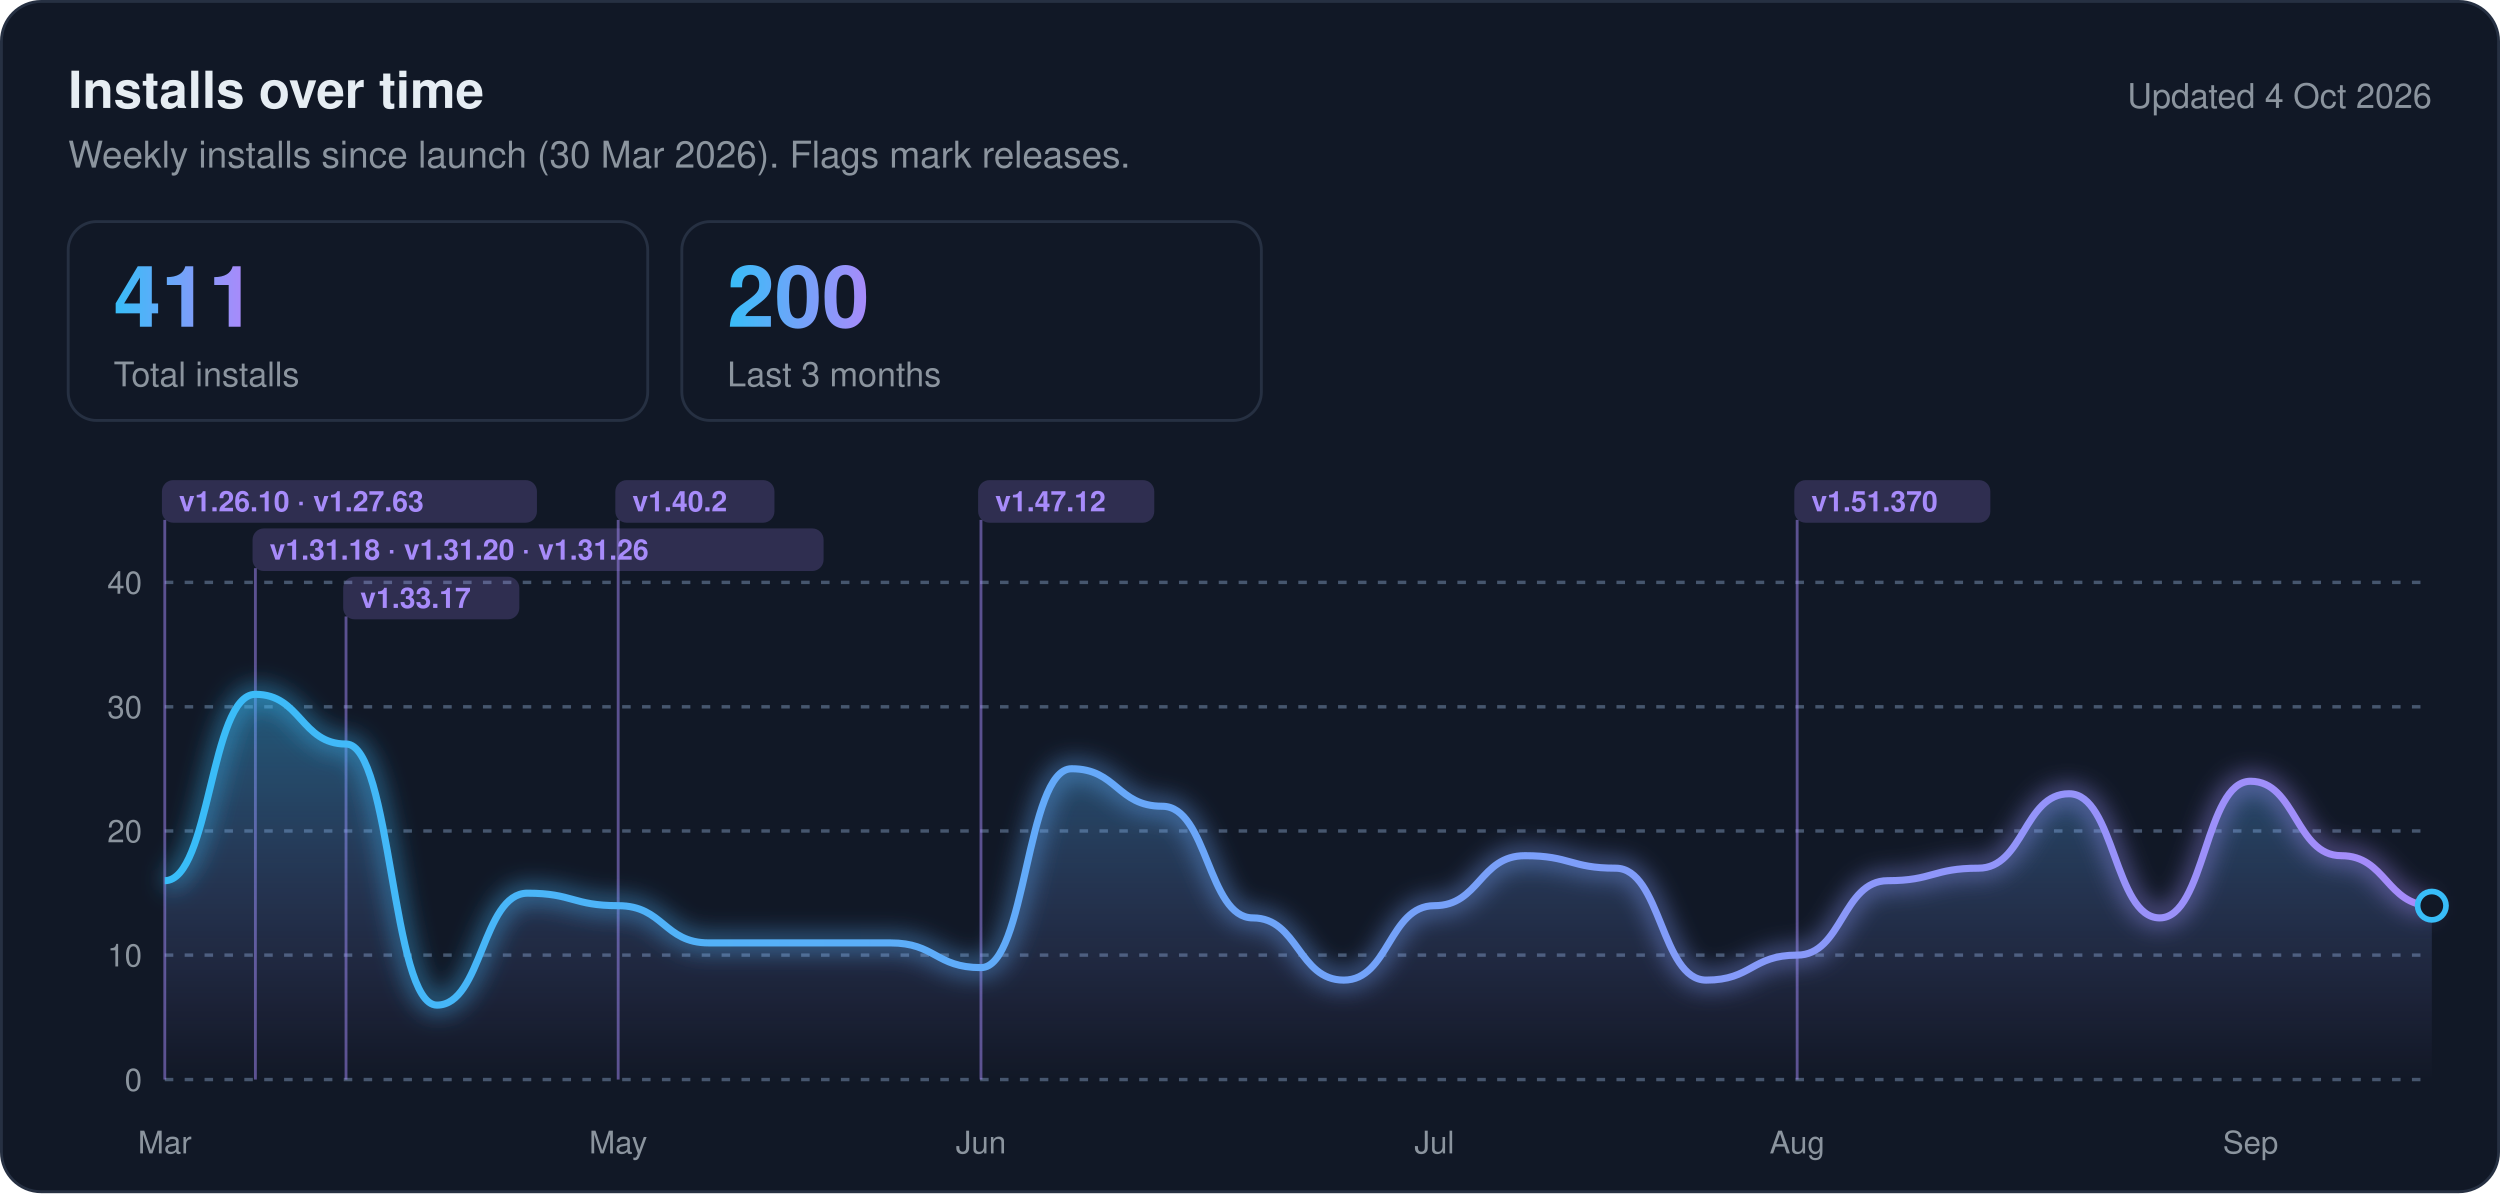
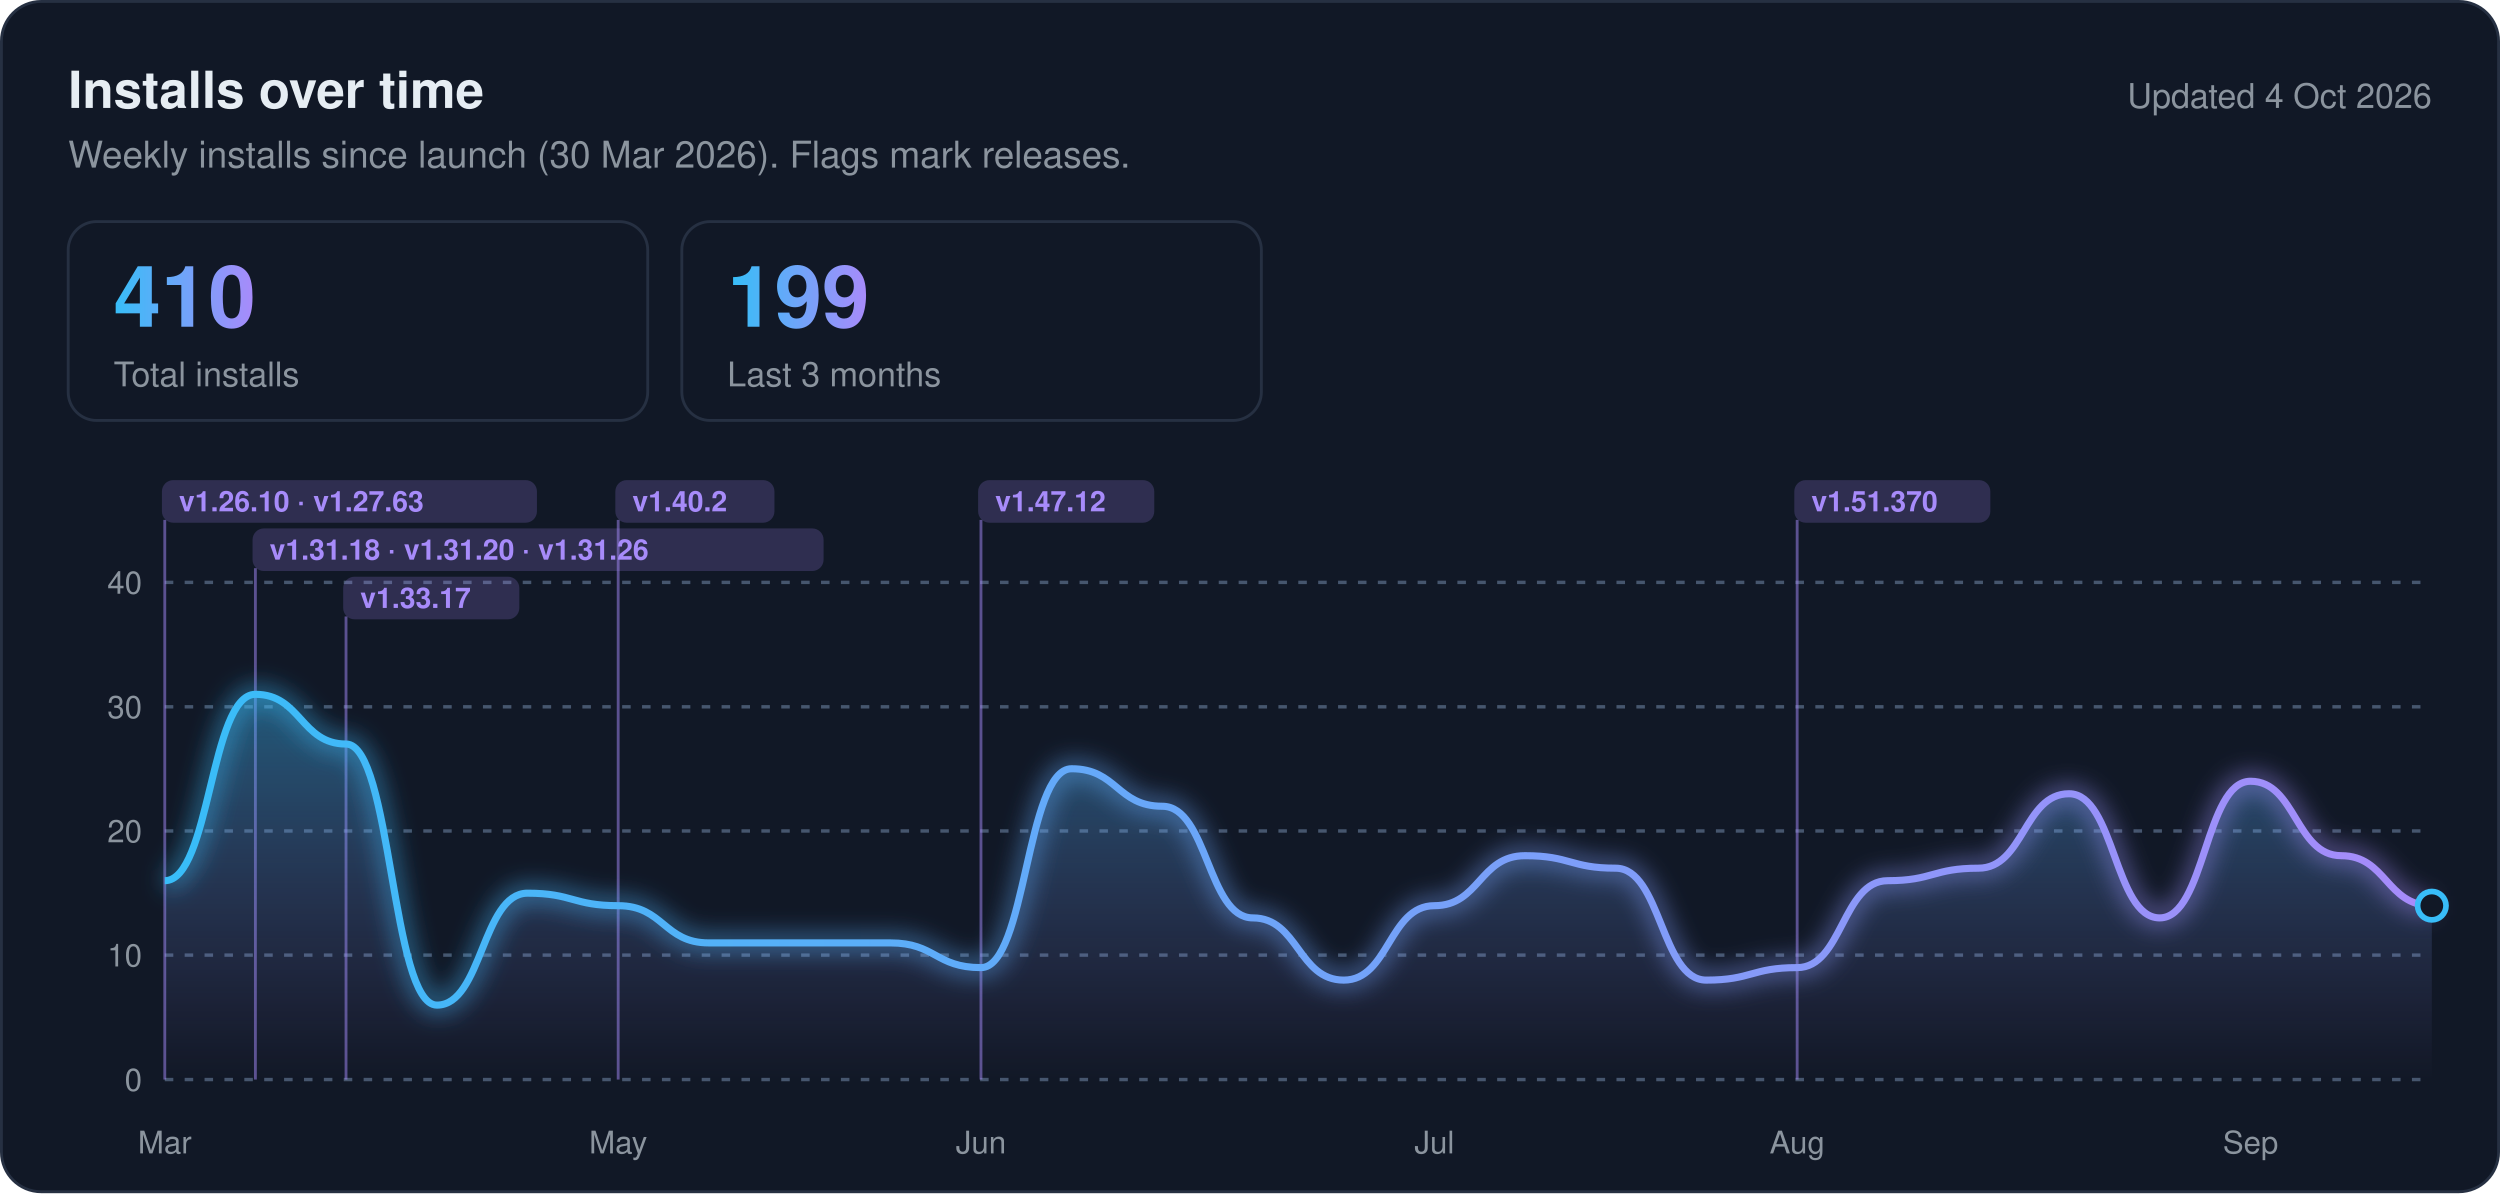
<svg xmlns="http://www.w3.org/2000/svg" viewBox="0 0 880 420" width="880" height="420" role="img" aria-label="Installs over time" font-family="'Segoe UI', system-ui, -apple-system, Helvetica, Arial, sans-serif">
  <style>@keyframes draw{from{stroke-dasharray:1;stroke-dashoffset:1}to{stroke-dasharray:1;stroke-dashoffset:0}}@keyframes fade{from{opacity:0}}.ln,.gw{animation:draw 2.2s ease-out .2s backwards}.fd{animation:fade 1.4s ease 1.2s backwards}@media (prefers-reduced-motion:reduce){.lwv{display:none}}@media (prefers-reduced-motion:reduce){*{animation:none!important}}</style>
  <defs>
    <linearGradient id="lg" x1="0" x2="1">
      <stop offset="0" stop-color="#38bdf8" />
      <stop offset="1" stop-color="#a78bfa" />
    </linearGradient>
    <linearGradient id="ag" x1="0" x2="0" y1="0" y2="1">
      <stop offset="0" stop-color="#38bdf8" stop-opacity=".4" />
      <stop offset="1" stop-color="#a78bfa" stop-opacity="0" />
    </linearGradient>
    <filter id="gw" x="-5%" y="-30%" width="110%" height="160%">
      <feGaussianBlur stdDeviation="4" />
    </filter>
    <linearGradient id="wv" gradientUnits="userSpaceOnUse" x1="0" y1="0" x2="880" y2="0" gradientTransform="translate(-90,0)">
      <stop offset="0" stop-color="#fff" stop-opacity="0" />
      <stop offset=".04" stop-color="#fff" stop-opacity="0" />
      <stop offset=".08" stop-color="#fff" stop-opacity="1" />
      <stop offset=".086" stop-color="#fff" stop-opacity="0" />
      <stop offset="1" stop-color="#fff" stop-opacity="0" />
      <animateTransform attributeName="gradientTransform" type="translate" from="-90 0" to="970 0" dur="10s" begin="2.4s" repeatCount="indefinite" />
    </linearGradient>
  </defs>
  <rect x=".5" y=".5" width="879" height="419" rx="14" fill="#111826" stroke="#263042" />
  <text x="24" y="38" font-size="18" font-weight="700" fill="#e6edf3">Installs over time</text>
  <text x="24" y="59" font-size="13" fill="#8b949e">Weekly installs since launch (30 Mar 2026). Flags mark releases.</text>
  <text x="856" y="38" font-size="12" fill="#8b949e" text-anchor="end">Updated 4 Oct 2026</text>
  <rect x="24" y="78" width="204" height="70" rx="10" fill="none" stroke="#263042" />
-   <text x="40" y="115" font-size="30" font-weight="700" fill="url(#lg)">411</text>
+   <text x="40" y="115" font-size="30" font-weight="700" fill="url(#lg)">410</text>
  <text x="40" y="136" font-size="12" fill="#8b949e">Total installs</text>
  <rect x="240" y="78" width="204" height="70" rx="10" fill="none" stroke="#263042" />
-   <text x="256" y="115" font-size="30" font-weight="700" fill="url(#lg)">200</text>
+   <text x="256" y="115" font-size="30" font-weight="700" fill="url(#lg)">199</text>
  <text x="256" y="136" font-size="12" fill="#8b949e">Last 3 months</text>
  <line x1="58" x2="856" y1="380.0" y2="380.0" stroke="#46566e" stroke-width="1.2" stroke-dasharray="3 4" />
  <text x="50" y="384.0" font-size="11" fill="#8b949e" text-anchor="end">0</text>
  <line x1="58" x2="856" y1="336.2" y2="336.2" stroke="#46566e" stroke-width="1.2" stroke-dasharray="3 4" />
  <text x="50" y="340.2" font-size="11" fill="#8b949e" text-anchor="end">10</text>
  <line x1="58" x2="856" y1="292.5" y2="292.5" stroke="#46566e" stroke-width="1.2" stroke-dasharray="3 4" />
  <text x="50" y="296.5" font-size="11" fill="#8b949e" text-anchor="end">20</text>
  <line x1="58" x2="856" y1="248.8" y2="248.8" stroke="#46566e" stroke-width="1.2" stroke-dasharray="3 4" />
  <text x="50" y="252.8" font-size="11" fill="#8b949e" text-anchor="end">30</text>
  <line x1="58" x2="856" y1="205.0" y2="205.0" stroke="#46566e" stroke-width="1.2" stroke-dasharray="3 4" />
  <text x="50" y="209.0" font-size="11" fill="#8b949e" text-anchor="end">40</text>
  <text x="58.0" y="406" font-size="11" fill="#8b949e" text-anchor="middle">Mar</text>
  <text x="217.6" y="406" font-size="11" fill="#8b949e" text-anchor="middle">May</text>
  <text x="345.3" y="406" font-size="11" fill="#8b949e" text-anchor="middle">Jun</text>
  <text x="504.9" y="406" font-size="11" fill="#8b949e" text-anchor="middle">Jul</text>
  <text x="632.6" y="406" font-size="11" fill="#8b949e" text-anchor="middle">Aug</text>
  <text x="792.2" y="406" font-size="11" fill="#8b949e" text-anchor="middle">Sep</text>
  <line x1="58.0" x2="58.0" y1="183" y2="380" stroke="#a78bfa" stroke-opacity=".5" />
  <rect x="57.0" y="169" width="132" height="15" rx="4" fill="#a78bfa" fill-opacity=".2" />
  <text x="63.0" y="180" font-size="10" font-weight="600" fill="#a78bfa">v1.26.10 · v1.27.63</text>
  <line x1="89.9" x2="89.9" y1="200" y2="380" stroke="#a78bfa" stroke-opacity=".5" />
  <rect x="88.9" y="186" width="201" height="15" rx="4" fill="#a78bfa" fill-opacity=".2" />
  <text x="94.9" y="197" font-size="10" font-weight="600" fill="#a78bfa">v1.31.18 · v1.31.20 · v1.31.26</text>
  <line x1="121.8" x2="121.8" y1="217" y2="380" stroke="#a78bfa" stroke-opacity=".5" />
  <rect x="120.8" y="203" width="62" height="15" rx="4" fill="#a78bfa" fill-opacity=".2" />
  <text x="126.8" y="214" font-size="10" font-weight="600" fill="#a78bfa">v1.33.17</text>
  <line x1="217.6" x2="217.6" y1="183" y2="380" stroke="#a78bfa" stroke-opacity=".5" />
  <rect x="216.6" y="169" width="56" height="15" rx="4" fill="#a78bfa" fill-opacity=".2" />
  <text x="222.6" y="180" font-size="10" font-weight="600" fill="#a78bfa">v1.40.2</text>
  <line x1="345.3" x2="345.3" y1="183" y2="380" stroke="#a78bfa" stroke-opacity=".5" />
  <rect x="344.3" y="169" width="62" height="15" rx="4" fill="#a78bfa" fill-opacity=".2" />
  <text x="350.3" y="180" font-size="10" font-weight="600" fill="#a78bfa">v1.47.12</text>
  <line x1="632.6" x2="632.6" y1="183" y2="380" stroke="#a78bfa" stroke-opacity=".5" />
  <rect x="631.6" y="169" width="69" height="15" rx="4" fill="#a78bfa" fill-opacity=".2" />
  <text x="637.6" y="180" font-size="10" font-weight="600" fill="#a78bfa">v1.51.370</text>
-   <path class="fd" d="M58.0,310.0C74.0,310.0 74.0,244.4 89.9,244.4C105.9,244.4 105.9,261.9 121.8,261.9C137.8,261.9 137.8,353.8 153.8,353.8C169.7,353.8 169.7,314.4 185.7,314.4C201.6,314.4 201.6,318.8 217.6,318.8C233.6,318.8 233.6,331.9 249.5,331.9C265.5,331.9 265.5,331.9 281.4,331.9C297.4,331.9 297.4,331.9 313.4,331.9C329.3,331.9 329.3,340.6 345.3,340.6C361.2,340.6 361.2,270.6 377.2,270.6C393.2,270.6 393.2,283.8 409.1,283.8C425.1,283.8 425.1,323.1 441.0,323.1C457.0,323.1 457.0,345.0 473.0,345.0C488.9,345.0 488.9,318.8 504.9,318.8C520.8,318.8 520.8,301.2 536.8,301.2C552.8,301.2 552.8,305.6 568.7,305.6C584.7,305.6 584.7,345.0 600.6,345.0C616.6,345.0 616.6,336.2 632.6,336.2C648.5,336.2 648.5,310.0 664.5,310.0C680.4,310.0 680.4,305.6 696.4,305.6C712.4,305.6 712.4,279.4 728.3,279.4C744.3,279.4 744.3,323.1 760.2,323.1C776.2,323.1 776.2,275.0 792.2,275.0C808.1,275.0 808.1,301.2 824.1,301.2C840.0,301.2 840.0,318.8 856.0,318.8L856.0,380.0L58.0,380.0Z" fill="url(#ag)" />
-   <path class="gw" d="M58.0,310.0C74.0,310.0 74.0,244.4 89.9,244.4C105.9,244.4 105.9,261.9 121.8,261.9C137.8,261.9 137.8,353.8 153.8,353.8C169.7,353.8 169.7,314.4 185.7,314.4C201.6,314.4 201.6,318.8 217.6,318.8C233.6,318.8 233.6,331.9 249.5,331.9C265.5,331.9 265.5,331.9 281.4,331.9C297.4,331.9 297.4,331.9 313.4,331.9C329.3,331.9 329.3,340.6 345.3,340.6C361.2,340.6 361.2,270.6 377.2,270.6C393.2,270.6 393.2,283.8 409.1,283.8C425.1,283.8 425.1,323.1 441.0,323.1C457.0,323.1 457.0,345.0 473.0,345.0C488.9,345.0 488.9,318.8 504.9,318.8C520.8,318.8 520.8,301.2 536.8,301.2C552.8,301.2 552.8,305.6 568.7,305.6C584.7,305.6 584.7,345.0 600.6,345.0C616.6,345.0 616.6,336.2 632.6,336.2C648.5,336.2 648.5,310.0 664.5,310.0C680.4,310.0 680.4,305.6 696.4,305.6C712.4,305.6 712.4,279.4 728.3,279.4C744.3,279.4 744.3,323.1 760.2,323.1C776.2,323.1 776.2,275.0 792.2,275.0C808.1,275.0 808.1,301.2 824.1,301.2C840.0,301.2 840.0,318.8 856.0,318.8" pathLength="1" fill="none" stroke="url(#lg)" stroke-width="7" stroke-opacity=".45" filter="url(#gw)" />
-   <path class="ln" d="M58.0,310.0C74.0,310.0 74.0,244.4 89.9,244.4C105.9,244.4 105.9,261.9 121.8,261.9C137.8,261.9 137.8,353.8 153.8,353.8C169.7,353.8 169.7,314.4 185.7,314.4C201.6,314.4 201.6,318.8 217.6,318.8C233.6,318.8 233.6,331.9 249.5,331.9C265.5,331.9 265.5,331.9 281.4,331.9C297.4,331.9 297.4,331.9 313.4,331.9C329.3,331.9 329.3,340.6 345.3,340.6C361.2,340.6 361.2,270.6 377.2,270.6C393.2,270.6 393.2,283.8 409.1,283.8C425.1,283.8 425.1,323.1 441.0,323.1C457.0,323.1 457.0,345.0 473.0,345.0C488.9,345.0 488.9,318.8 504.9,318.8C520.8,318.8 520.8,301.2 536.8,301.2C552.8,301.2 552.8,305.6 568.7,305.6C584.7,305.6 584.7,345.0 600.6,345.0C616.6,345.0 616.6,336.2 632.6,336.2C648.5,336.2 648.5,310.0 664.5,310.0C680.4,310.0 680.4,305.6 696.4,305.6C712.4,305.6 712.4,279.4 728.3,279.4C744.3,279.4 744.3,323.1 760.2,323.1C776.2,323.1 776.2,275.0 792.2,275.0C808.1,275.0 808.1,301.2 824.1,301.2C840.0,301.2 840.0,318.8 856.0,318.8" pathLength="1" fill="none" stroke="url(#lg)" stroke-width="2.5" stroke-linejoin="round" />
-   <path class="lwv" d="M58.0,310.0C74.0,310.0 74.0,244.4 89.9,244.4C105.9,244.4 105.9,261.9 121.8,261.9C137.8,261.9 137.8,353.8 153.8,353.8C169.7,353.8 169.7,314.4 185.7,314.4C201.6,314.4 201.6,318.8 217.6,318.8C233.6,318.8 233.6,331.9 249.5,331.9C265.5,331.9 265.5,331.9 281.4,331.9C297.4,331.9 297.4,331.9 313.4,331.9C329.3,331.9 329.3,340.6 345.3,340.6C361.2,340.6 361.2,270.6 377.2,270.6C393.2,270.6 393.2,283.8 409.1,283.8C425.1,283.8 425.1,323.1 441.0,323.1C457.0,323.1 457.0,345.0 473.0,345.0C488.9,345.0 488.9,318.8 504.9,318.8C520.8,318.8 520.8,301.2 536.8,301.2C552.8,301.2 552.8,305.6 568.7,305.6C584.7,305.6 584.7,345.0 600.6,345.0C616.6,345.0 616.6,336.2 632.6,336.2C648.5,336.2 648.5,310.0 664.5,310.0C680.4,310.0 680.4,305.6 696.4,305.6C712.4,305.6 712.4,279.4 728.3,279.4C744.3,279.4 744.3,323.1 760.2,323.1C776.2,323.1 776.2,275.0 792.2,275.0C808.1,275.0 808.1,301.2 824.1,301.2C840.0,301.2 840.0,318.8 856.0,318.8" fill="none" stroke="url(#wv)" stroke-width="5.5" stroke-linecap="round" filter="url(#gw)" />
-   <path class="lwv" d="M58.0,310.0C74.0,310.0 74.0,244.4 89.9,244.4C105.9,244.4 105.9,261.9 121.8,261.9C137.8,261.9 137.8,353.8 153.8,353.8C169.7,353.8 169.7,314.4 185.7,314.4C201.6,314.4 201.6,318.8 217.6,318.8C233.6,318.8 233.6,331.9 249.5,331.9C265.5,331.9 265.5,331.9 281.4,331.9C297.4,331.9 297.4,331.9 313.4,331.9C329.3,331.9 329.3,340.6 345.3,340.6C361.2,340.6 361.2,270.6 377.2,270.6C393.2,270.6 393.2,283.8 409.1,283.8C425.1,283.8 425.1,323.1 441.0,323.1C457.0,323.1 457.0,345.0 473.0,345.0C488.9,345.0 488.9,318.8 504.9,318.8C520.8,318.8 520.8,301.2 536.8,301.2C552.8,301.2 552.8,305.6 568.7,305.6C584.7,305.6 584.7,345.0 600.6,345.0C616.6,345.0 616.6,336.2 632.6,336.2C648.5,336.2 648.5,310.0 664.5,310.0C680.4,310.0 680.4,305.6 696.4,305.6C712.4,305.6 712.4,279.4 728.3,279.4C744.3,279.4 744.3,323.1 760.2,323.1C776.2,323.1 776.2,275.0 792.2,275.0C808.1,275.0 808.1,301.2 824.1,301.2C840.0,301.2 840.0,318.8 856.0,318.8" fill="none" stroke="url(#wv)" stroke-width="2" stroke-linecap="round" />
+   <path class="fd" d="M58.0,310.0C74.0,310.0 74.0,244.4 89.9,244.4C105.9,244.4 105.9,261.9 121.8,261.9C137.8,261.9 137.8,353.8 153.8,353.8C169.7,353.8 169.7,314.4 185.7,314.4C201.6,314.4 201.6,318.8 217.6,318.8C233.6,318.8 233.6,331.9 249.5,331.9C265.5,331.9 265.5,331.9 281.4,331.9C297.4,331.9 297.4,331.9 313.4,331.9C329.3,331.9 329.3,340.6 345.3,340.6C361.2,340.6 361.2,270.6 377.2,270.6C393.2,270.6 393.2,283.8 409.1,283.8C425.1,283.8 425.1,323.1 441.0,323.1C457.0,323.1 457.0,345.0 473.0,345.0C488.9,345.0 488.9,318.8 504.9,318.8C520.8,318.8 520.8,301.2 536.8,301.2C552.8,301.2 552.8,305.6 568.7,305.6C584.7,305.6 584.7,345.0 600.6,345.0C616.6,345.0 616.6,340.6 632.6,340.6C648.5,340.6 648.5,310.0 664.5,310.0C680.4,310.0 680.4,305.6 696.4,305.6C712.4,305.6 712.4,279.4 728.3,279.4C744.3,279.4 744.3,323.1 760.2,323.1C776.2,323.1 776.2,275.0 792.2,275.0C808.1,275.0 808.1,301.2 824.1,301.2C840.0,301.2 840.0,318.8 856.0,318.8L856.0,380.0L58.0,380.0Z" fill="url(#ag)" />
+   <path class="gw" d="M58.0,310.0C74.0,310.0 74.0,244.4 89.9,244.4C105.9,244.4 105.9,261.9 121.8,261.9C137.8,261.9 137.8,353.8 153.8,353.8C169.7,353.8 169.7,314.4 185.7,314.4C201.6,314.4 201.6,318.8 217.6,318.8C233.6,318.8 233.6,331.9 249.5,331.9C265.5,331.9 265.5,331.9 281.4,331.9C297.4,331.9 297.4,331.9 313.4,331.9C329.3,331.9 329.3,340.6 345.3,340.6C361.2,340.6 361.2,270.6 377.2,270.6C393.2,270.6 393.2,283.8 409.1,283.8C425.1,283.8 425.1,323.1 441.0,323.1C457.0,323.1 457.0,345.0 473.0,345.0C488.9,345.0 488.9,318.8 504.9,318.8C520.8,318.8 520.8,301.2 536.8,301.2C552.8,301.2 552.8,305.6 568.7,305.6C584.7,305.6 584.7,345.0 600.6,345.0C616.6,345.0 616.6,340.6 632.6,340.6C648.5,340.6 648.5,310.0 664.5,310.0C680.4,310.0 680.4,305.6 696.4,305.6C712.4,305.6 712.4,279.4 728.3,279.4C744.3,279.4 744.3,323.1 760.2,323.1C776.2,323.1 776.2,275.0 792.2,275.0C808.1,275.0 808.1,301.2 824.1,301.2C840.0,301.2 840.0,318.8 856.0,318.8" pathLength="1" fill="none" stroke="url(#lg)" stroke-width="7" stroke-opacity=".45" filter="url(#gw)" />
+   <path class="ln" d="M58.0,310.0C74.0,310.0 74.0,244.4 89.9,244.4C105.9,244.4 105.9,261.9 121.8,261.9C137.8,261.9 137.8,353.8 153.8,353.8C169.7,353.8 169.7,314.4 185.7,314.4C201.6,314.4 201.6,318.8 217.6,318.8C233.6,318.8 233.6,331.9 249.5,331.9C265.5,331.9 265.5,331.9 281.4,331.9C297.4,331.9 297.4,331.9 313.4,331.9C329.3,331.9 329.3,340.6 345.3,340.6C361.2,340.6 361.2,270.6 377.2,270.6C393.2,270.6 393.2,283.8 409.1,283.8C425.1,283.8 425.1,323.1 441.0,323.1C457.0,323.1 457.0,345.0 473.0,345.0C488.9,345.0 488.9,318.8 504.9,318.8C520.8,318.8 520.8,301.2 536.8,301.2C552.8,301.2 552.8,305.6 568.7,305.6C584.7,305.6 584.7,345.0 600.6,345.0C616.6,345.0 616.6,340.6 632.6,340.6C648.5,340.6 648.5,310.0 664.5,310.0C680.4,310.0 680.4,305.6 696.4,305.6C712.4,305.6 712.4,279.4 728.3,279.4C744.3,279.4 744.3,323.1 760.2,323.1C776.2,323.1 776.2,275.0 792.2,275.0C808.1,275.0 808.1,301.2 824.1,301.2C840.0,301.2 840.0,318.8 856.0,318.8" pathLength="1" fill="none" stroke="url(#lg)" stroke-width="2.5" stroke-linejoin="round" />
+   <path class="lwv" d="M58.0,310.0C74.0,310.0 74.0,244.4 89.9,244.4C105.9,244.4 105.9,261.9 121.8,261.9C137.8,261.9 137.8,353.8 153.8,353.8C169.7,353.8 169.7,314.4 185.7,314.4C201.6,314.4 201.6,318.8 217.6,318.8C233.6,318.8 233.6,331.9 249.5,331.9C265.5,331.9 265.5,331.9 281.4,331.9C297.4,331.9 297.4,331.9 313.4,331.9C329.3,331.9 329.3,340.6 345.3,340.6C361.2,340.6 361.2,270.6 377.2,270.6C393.2,270.6 393.2,283.8 409.1,283.8C425.1,283.8 425.1,323.1 441.0,323.1C457.0,323.1 457.0,345.0 473.0,345.0C488.9,345.0 488.9,318.8 504.9,318.8C520.8,318.8 520.8,301.2 536.8,301.2C552.8,301.2 552.8,305.6 568.7,305.6C584.7,305.6 584.7,345.0 600.6,345.0C616.6,345.0 616.6,340.6 632.6,340.6C648.5,340.6 648.5,310.0 664.5,310.0C680.4,310.0 680.4,305.6 696.4,305.6C712.4,305.6 712.4,279.4 728.3,279.4C744.3,279.4 744.3,323.1 760.2,323.1C776.2,323.1 776.2,275.0 792.2,275.0C808.1,275.0 808.1,301.2 824.1,301.2C840.0,301.2 840.0,318.8 856.0,318.8" fill="none" stroke="url(#wv)" stroke-width="5.5" stroke-linecap="round" filter="url(#gw)" />
+   <path class="lwv" d="M58.0,310.0C74.0,310.0 74.0,244.4 89.9,244.4C105.9,244.4 105.9,261.9 121.8,261.9C137.8,261.9 137.8,353.8 153.8,353.8C169.7,353.8 169.7,314.4 185.7,314.4C201.6,314.4 201.6,318.8 217.6,318.8C233.6,318.8 233.6,331.9 249.5,331.9C265.5,331.9 265.5,331.9 281.4,331.9C297.4,331.9 297.4,331.9 313.4,331.9C329.3,331.9 329.3,340.6 345.3,340.6C361.2,340.6 361.2,270.6 377.2,270.6C393.2,270.6 393.2,283.8 409.1,283.8C425.1,283.8 425.1,323.1 441.0,323.1C457.0,323.1 457.0,345.0 473.0,345.0C488.9,345.0 488.9,318.8 504.9,318.8C520.8,318.8 520.8,301.2 536.8,301.2C552.8,301.2 552.8,305.6 568.7,305.6C584.7,305.6 584.7,345.0 600.6,345.0C616.6,345.0 616.6,340.6 632.6,340.6C648.5,340.6 648.5,310.0 664.5,310.0C680.4,310.0 680.4,305.6 696.4,305.6C712.4,305.6 712.4,279.4 728.3,279.4C744.3,279.4 744.3,323.1 760.2,323.1C776.2,323.1 776.2,275.0 792.2,275.0C808.1,275.0 808.1,301.2 824.1,301.2C840.0,301.2 840.0,318.8 856.0,318.8" fill="none" stroke="url(#wv)" stroke-width="2" stroke-linecap="round" />
  <circle class="fd" cx="856.0" cy="318.8" r="5" fill="#111826" stroke="#38bdf8" stroke-width="2" />
</svg>
